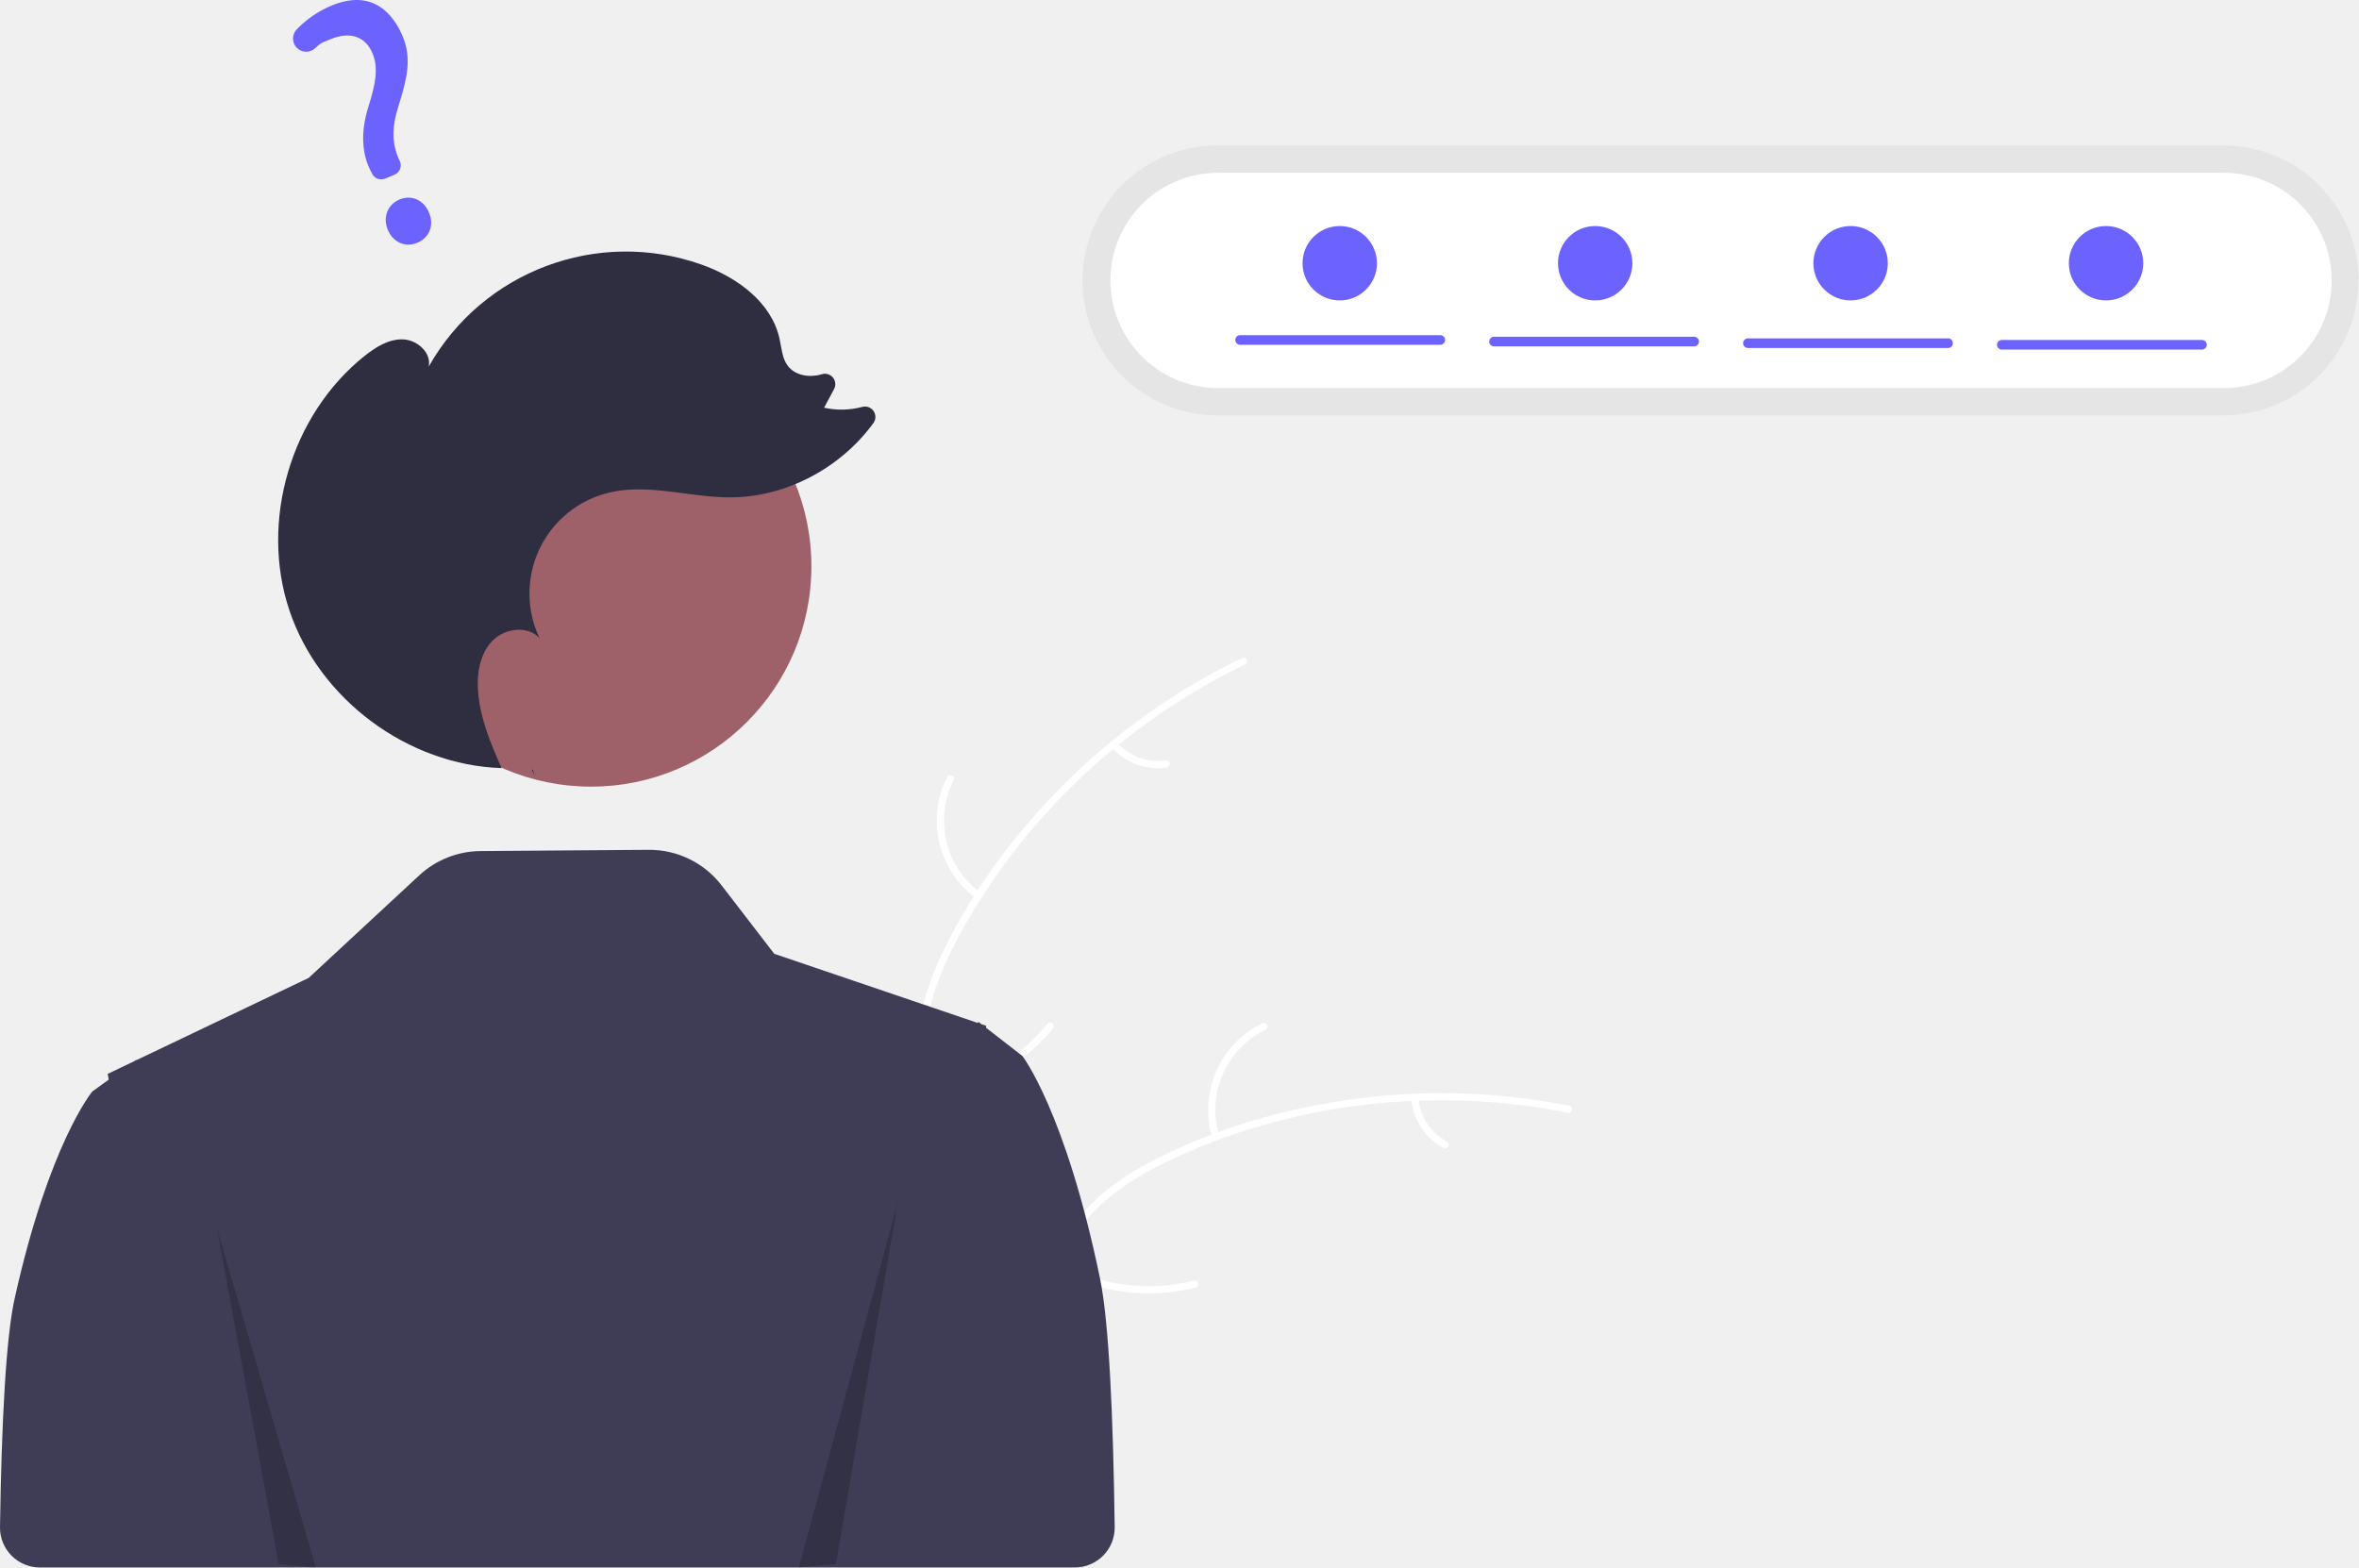
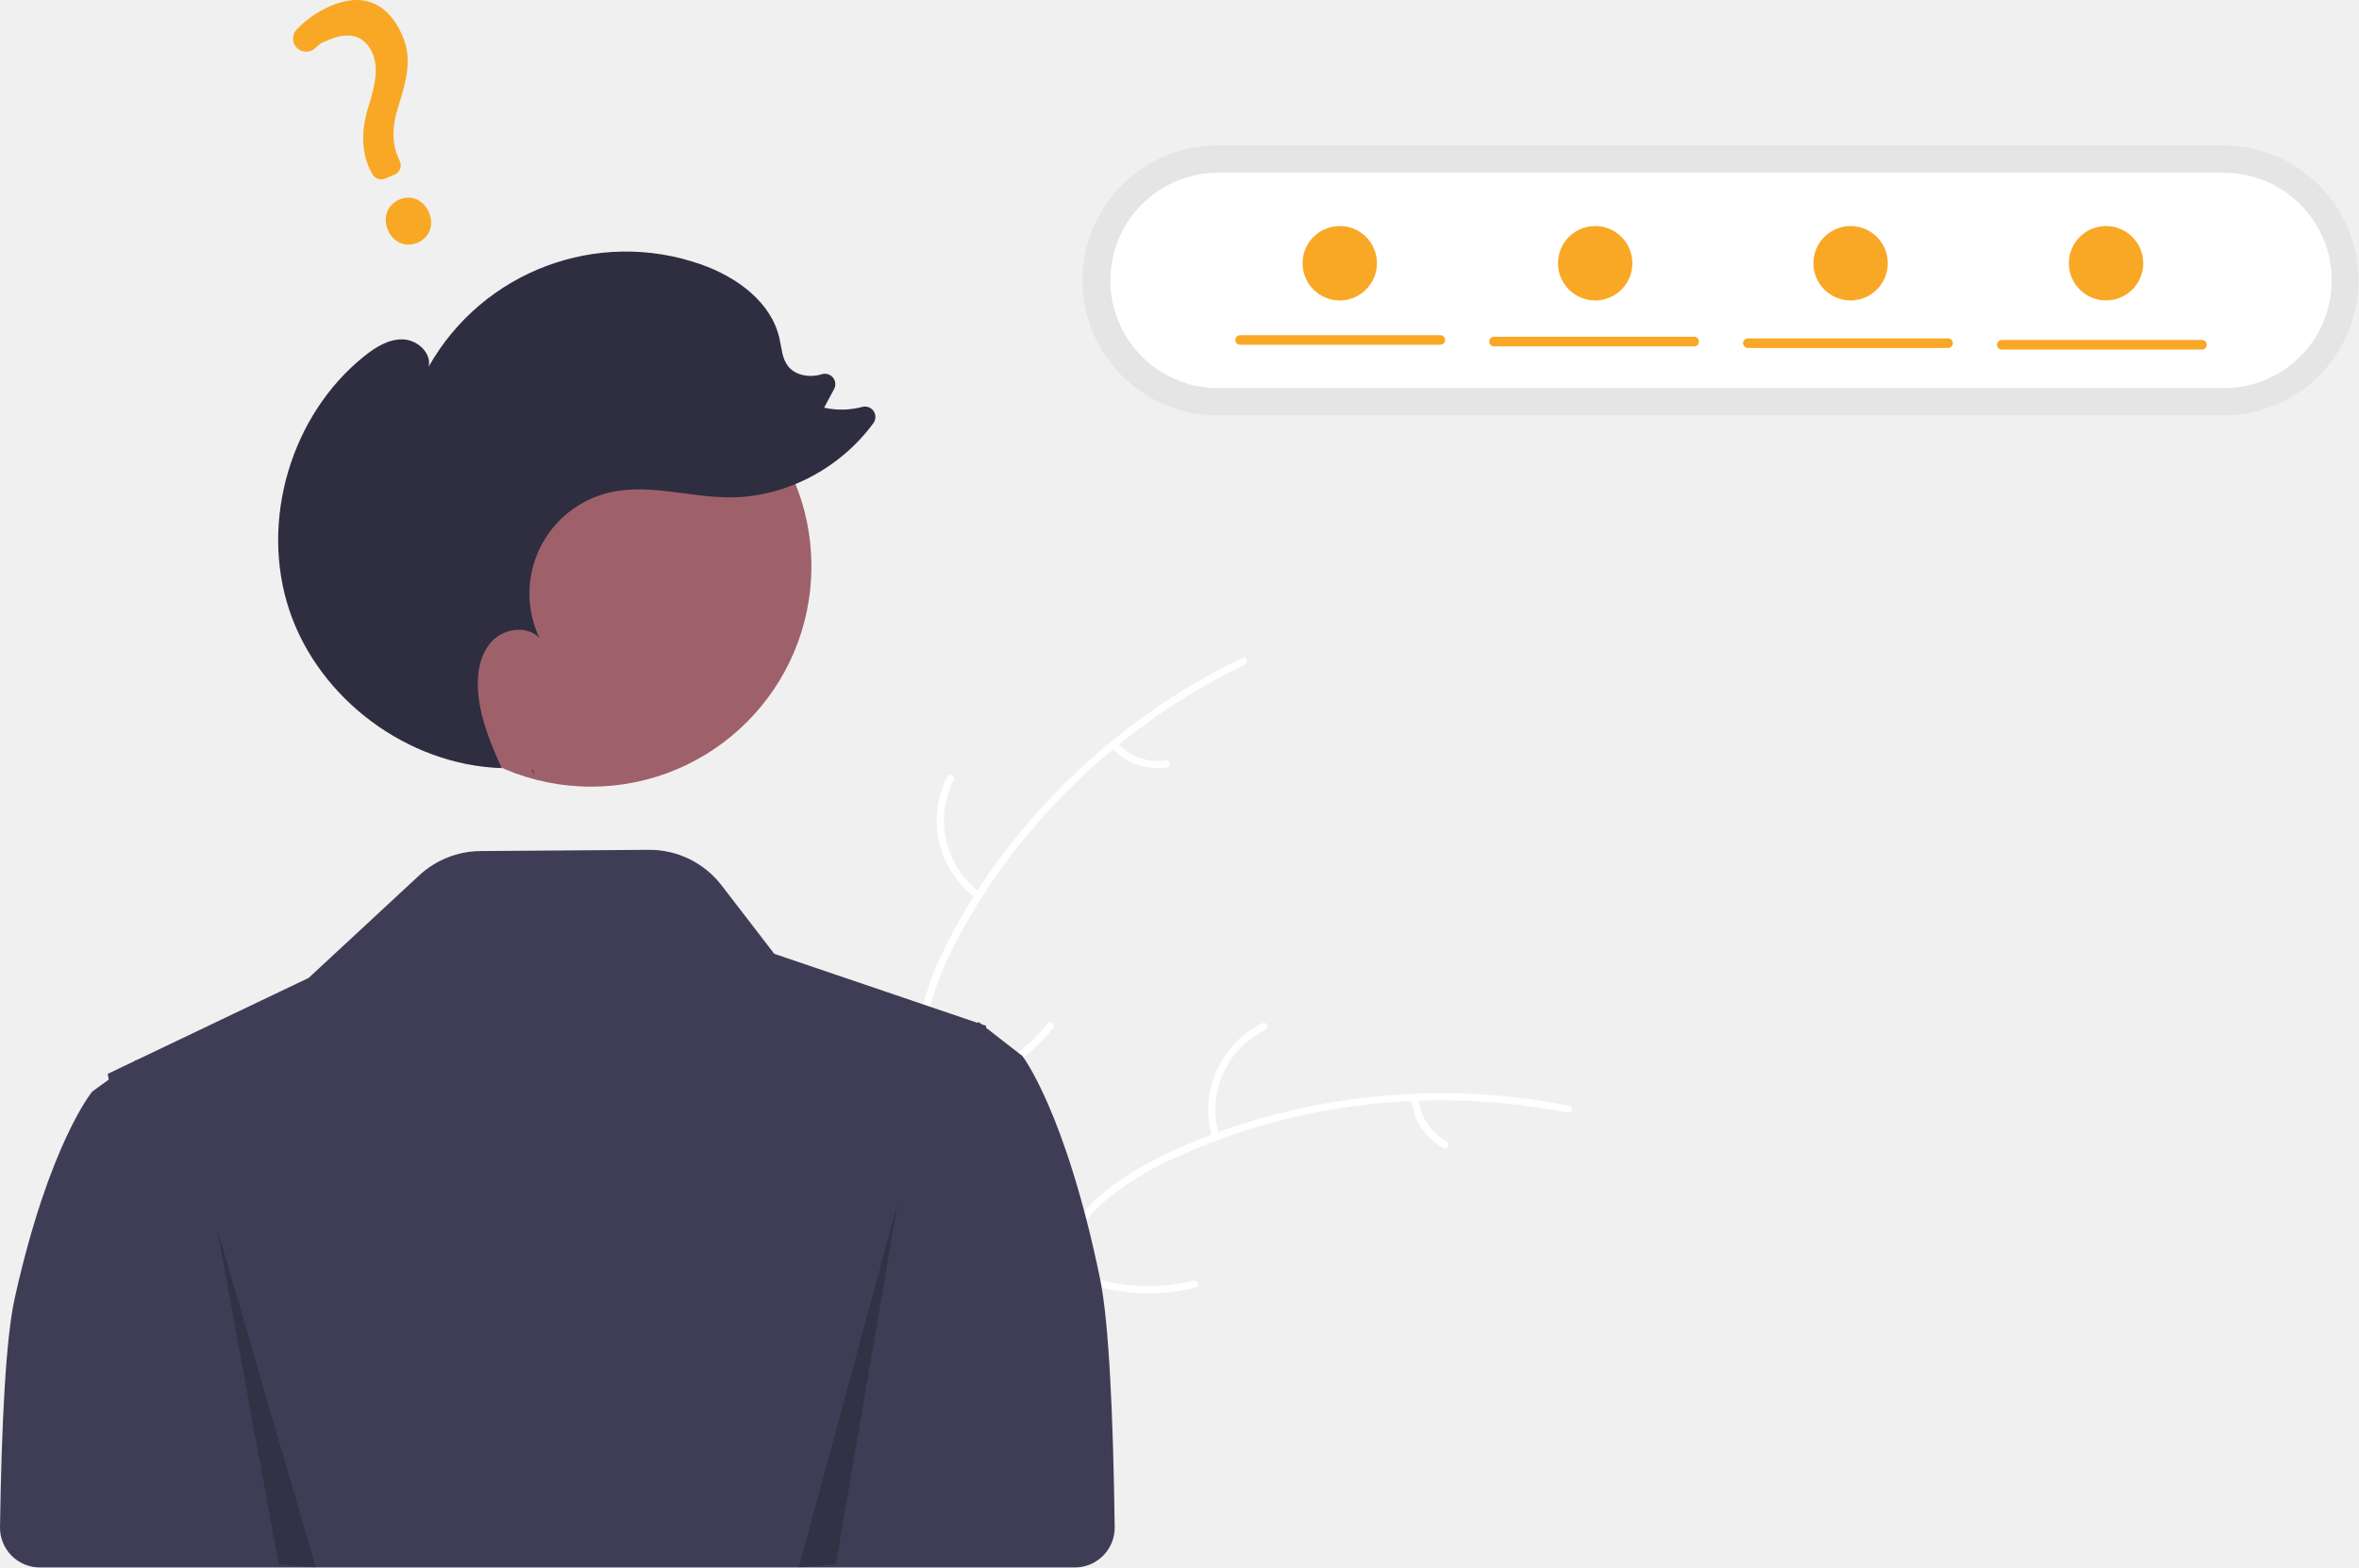
<svg xmlns="http://www.w3.org/2000/svg" data-name="Layer 1" width="951.235" height="632.162" viewBox="0 0 951.235 632.162">
  <path d="M465.591,496.884c32.599-57.345,94.782-101.377,160.608-97.135a303.919,303.919,0,0,0-79.931,192.744c-1.081,27.644.595,58.502-17.759,79.201-11.42,12.88-28.877,19.117-46.04,20.426-17.164,1.308-34.324-1.793-51.259-4.881l-4.108,1.261C425.537,622.556,432.992,554.23,465.591,496.884Z" transform="translate(-124.3823 -133.0693)" fill="#f0f0f0" />
  <path d="M626.297,401.13C577.62,424.563,536.113,463.7,510.633,511.429c-5.509,10.319-10.199,21.266-12.244,32.841-2.047,11.58-.617,22.603,3.338,33.602,3.616,10.055,8.479,19.921,9.588,30.68,1.169,11.34-3.004,21.944-10.515,30.359-9.19,10.296-21.531,16.677-33.817,22.497-13.641,6.462-27.912,12.958-37.573,25.019-1.171,1.461-3.37-.441-2.201-1.9,16.809-20.983,45.583-24.928,65.536-41.831,9.31-7.887,16.3-18.628,15.859-31.214-.386-11.005-5.392-21.184-9.141-31.333-3.937-10.657-5.9-21.372-4.488-32.734,1.444-11.622,5.716-22.776,10.937-33.191,11.774-23.488,27.887-45.051,46.345-63.691a264.375,264.375,0,0,1,73.099-52.155c1.681-.809,2.612,1.947.942,2.751Z" transform="translate(-124.3823 -133.0693)" fill="#fff" />
  <path d="M518.097,495.478a38.974,38.974,0,0,1-11.761-49.077c.851-1.666,3.48-.421,2.627,1.247a36.089,36.089,0,0,0,11.033,45.63c1.515,1.097-.393,3.291-1.9,2.201Z" transform="translate(-124.3823 -133.0693)" fill="#fff" />
  <path d="M499.222,573.016A75.118,75.118,0,0,0,546.783,545.906c1.176-1.457,3.375.444,2.201,1.9A78.134,78.134,0,0,1,499.435,575.915c-1.855.266-2.058-2.635-.213-2.899Z" transform="translate(-124.3823 -133.0693)" fill="#fff" />
  <path d="M574.907,432.685a22.061,22.061,0,0,0,19.718,7.03c1.851-.289,2.052,2.612.213,2.899a24.721,24.721,0,0,1-21.83-7.728,1.502,1.502,0,0,1-.151-2.05,1.461,1.461,0,0,1,2.05-.151Z" transform="translate(-124.3823 -133.0693)" fill="#fff" />
  <path d="M757.173,580.652c-1.151.213-2.302.427-3.463.662a290.53,290.53,0,0,0-45.425,12.557c-1.149.4-2.308.823-3.443,1.255a306.284,306.284,0,0,0-96.329,58.622,297.44,297.44,0,0,0-31.2,32.695c-13.196,16.123-26.221,34.654-43.465,45.166a51.028,51.028,0,0,1-5.552,3.01l-99.338-41.204c-.179-.207-.368-.392-.548-.599l-4.041-1.464c.451-.636.932-1.287,1.383-1.923.26-.37.542-.731.802-1.102.18-.244.362-.488.511-.718.06-.081.121-.162.171-.221.149-.23.311-.429.451-.636q4.02-5.465,8.13-10.892c.009-.023.009-.023.041-.036,20.951-27.516,44.382-53.525,71.017-75.151.802-.65,1.611-1.324,2.458-1.955a283.824,283.824,0,0,1,38.364-25.951,250.912,250.912,0,0,1,22.758-11.253A208.652,208.652,0,0,1,633.669,545.389c43.431-4.033,87.669,5.869,120.98,33.154C755.5,579.241,756.331,579.931,757.173,580.652Z" transform="translate(-124.3823 -133.0693)" fill="#f0f0f0" />
  <path d="M756.427,581.82c-52.975-10.597-109.678-4.339-158.759,18.43-10.611,4.923-20.947,10.84-29.549,18.85-8.606,8.014-14.101,17.676-17.565,28.839-3.167,10.205-5.224,21.011-10.816,30.269-5.895,9.758-15.61,15.712-26.674,17.909-13.537,2.688-27.232.352-40.545-2.397-14.782-3.053-30.088-6.459-45.063-2.646-1.814.462-2.425-2.381-.613-2.842,26.055-6.634,51.404,7.541,77.512,6.058,12.183-.692,24.23-5.06,31.455-15.374,6.318-9.019,8.449-20.16,11.566-30.521,3.273-10.879,8.157-20.616,16.124-28.838,8.151-8.41,18.277-14.744,28.715-19.916,23.542-11.665,49.39-19.181,75.35-22.951a264.375,264.375,0,0,1,89.766,2.367c1.83.366.913,3.127-.905,2.763Z" transform="translate(-124.3823 -133.0693)" fill="#fff" />
  <path d="M613.231,592.008a38.974,38.974,0,0,1,20.158-46.266c1.682-.817,3.032,1.759,1.347,2.577a36.089,36.089,0,0,0-18.663,43.076c.549,1.788-2.296,2.391-2.842.613Z" transform="translate(-124.3823 -133.0693)" fill="#fff" />
  <path d="M551.478,642.554a75.118,75.118,0,0,0,54.296,6.99c1.816-.456,2.427,2.387.613,2.842a78.135,78.135,0,0,1-56.485-7.388c-1.641-.905-.057-3.343,1.576-2.443Z" transform="translate(-124.3823 -133.0693)" fill="#fff" />
  <path d="M696.396,576.075a22.061,22.061,0,0,0,11.511,17.484c1.652.884.066,3.321-1.576,2.443a24.721,24.721,0,0,1-12.777-19.314,1.502,1.502,0,0,1,1.114-1.728,1.461,1.461,0,0,1,1.728,1.114Z" transform="translate(-124.3823 -133.0693)" fill="#fff" />
  <path d="M567.941,648.631c-13.912-67.267-31.302-89.694-31.302-89.694l-6.643-5.152-7.989-6.206.039-.798-1.895-.644-.445-.346-.729-.56-.117.126-.248.256-36.152-12.289-45.865-15.579L415.355,490.14a36.734,36.734,0,0,0-29.387-14.334l-67.829.502a36.734,36.734,0,0,0-24.71,9.801l-44.583,41.354-69.469,33.178-.117-.117-.729.521-10.734,5.132.443,2.306-6.643,4.794s-17.39,20.868-31.302,83.459c-3.539,15.926-5.281,50.09-5.91,92.188a16.069,16.069,0,0,0,16.062,16.307H511.494v-0H557.806a16.072,16.072,0,0,0,16.063-16.291C573.254,703.131,571.513,665.902,567.941,648.631Z" transform="translate(-124.3823 -133.0693)" fill="#3f3d56" />
  <path d="M615.548,191.732a54.431,54.431,0,1,0,0,108.861H1021.187a54.431,54.431,0,0,0,0-108.861Z" transform="translate(-124.3823 -133.0693)" fill="#e5e5e5" />
  <path d="M615.548,202.747a43.415,43.415,0,1,0,0,86.83H1021.187a43.415,43.415,0,0,0,0-86.83Z" transform="translate(-124.3823 -133.0693)" fill="#fff" />
  <circle id="e096411a-cdc3-4e6d-bbd4-4630e1fee17e" data-name="ab6171fa-7d69-4734-b81c-8dff60f9761b" cx="238.323" cy="228.392" r="88.863" fill="#9e616a" />
  <path d="M339.972,445.973q-.569-1.254-1.136-2.516c.146.005.29.026.435.029Z" transform="translate(-124.3823 -133.0693)" fill="#2f2e41" />
  <path d="M271.371,276.64c4.494-3.585,9.747-6.884,15.494-6.699,5.746.185,11.573,5.375,10.383,11a91.318,91.318,0,0,1,109.895-41.208c14.282,5.039,28.287,15.119,31.568,29.904.842,3.795,1.023,7.957,3.393,11.039,2.988,3.886,8.705,4.765,13.412,3.398q.071-.021.141-.042a4.199,4.199,0,0,1,5.073,5.927l-4.041,7.537a32.383,32.383,0,0,0,15.428-.328,4.195,4.195,0,0,1,4.455,6.528c-13.325,18.294-35.586,30.108-58.303,29.969-16.146-.098-32.458-5.663-48.172-1.95a41.844,41.844,0,0,0-28.144,58.74c-4.827-5.28-14.159-4.03-19.097,1.147-4.938,5.177-6.216,12.904-5.719,20.041.761,10.916,5.038,21.201,9.546,31.212-37.801-1.19-73.555-27.707-85.59-63.572C229.008,343.267,241.674,300.33,271.371,276.64Z" transform="translate(-124.3823 -133.0693)" fill="#2f2e41" />
  <polygon points="87.464 495.253 112.388 630.86 127.343 632.162 87.464 495.253" opacity="0.2" />
  <polygon points="362.007 485.026 337.083 630.762 322.128 632.162 362.007 485.026" opacity="0.2" />
-   <path d="M292.629,231.001c-4.779,1.995-9.765-.191-11.857-5.2-2.123-5.085-.14-10.246,4.715-12.274,4.856-2.028,9.754.165,11.911,5.331C299.524,223.948,297.563,228.941,292.629,231.001Zm-9.154-27.482-3.8,1.587a4.099,4.099,0,0,1-5.206-1.909l-.188-.368c-4.088-7.373-4.557-16.335-1.384-26.621,2.939-9.227,4.16-15.717,1.705-21.596-2.838-6.797-8.899-8.927-16.628-5.842-2.998,1.252-3.952,1.232-6.311,3.572a5.416,5.416,0,0,1-3.921,1.593,5.235,5.235,0,0,1-3.747-1.643,5.348,5.348,0,0,1-.037-7.297,41.535,41.535,0,0,1,14.046-9.644c16.606-6.934,24.966,3.303,28.792,12.465,3.742,8.961,1.637,17.275-1.745,28.043-2.834,8.948-2.669,15.578.55,22.17a4.081,4.081,0,0,1-2.126,5.491Z" transform="translate(-124.3823 -133.0693)" fill="#6c63ff" />
-   <path d="M705.149,272.122h-80.707a1.944,1.944,0,1,1,0-3.888h80.707a1.944,1.944,0,0,1,0,3.888Z" transform="translate(-124.3823 -133.0693)" fill="#6c63ff" />
-   <path d="M807.53,272.77h-80.707a1.944,1.944,0,1,1,0-3.888h80.707a1.944,1.944,0,1,1,0,3.888Z" transform="translate(-124.3823 -133.0693)" fill="#6c63ff" />
-   <path d="M909.912,273.418H829.205a1.944,1.944,0,0,1,0-3.888h80.707a1.944,1.944,0,1,1,0,3.888Z" transform="translate(-124.3823 -133.0693)" fill="#6c63ff" />
-   <path d="M1012.294,274.066h-80.707a1.944,1.944,0,0,1,0-3.888h80.707a1.944,1.944,0,0,1,0,3.888Z" transform="translate(-124.3823 -133.0693)" fill="#6c63ff" />
-   <circle cx="540.235" cy="106.162" r="15" fill="#6c63ff" />
-   <circle cx="643.235" cy="106.162" r="15" fill="#6c63ff" />
-   <circle cx="746.235" cy="106.162" r="15" fill="#6c63ff" />
-   <circle cx="849.235" cy="106.162" r="15" fill="#6c63ff" />
+   <path d="M292.629,231.001c-4.779,1.995-9.765-.191-11.857-5.2-2.123-5.085-.14-10.246,4.715-12.274,4.856-2.028,9.754.165,11.911,5.331C299.524,223.948,297.563,228.941,292.629,231.001Zm-9.154-27.482-3.8,1.587a4.099,4.099,0,0,1-5.206-1.909l-.188-.368c-4.088-7.373-4.557-16.335-1.384-26.621,2.939-9.227,4.16-15.717,1.705-21.596-2.838-6.797-8.899-8.927-16.628-5.842-2.998,1.252-3.952,1.232-6.311,3.572a5.416,5.416,0,0,1-3.921,1.593,5.235,5.235,0,0,1-3.747-1.643,5.348,5.348,0,0,1-.037-7.297,41.535,41.535,0,0,1,14.046-9.644c16.606-6.934,24.966,3.303,28.792,12.465,3.742,8.961,1.637,17.275-1.745,28.043-2.834,8.948-2.669,15.578.55,22.17a4.081,4.081,0,0,1-2.126,5.491Z" transform="translate(-124.3823 -133.0693)" fill="#f9a826" />
+   <path d="M705.149,272.122h-80.707a1.944,1.944,0,1,1,0-3.888h80.707a1.944,1.944,0,0,1,0,3.888Z" transform="translate(-124.3823 -133.0693)" fill="#f9a826" />
+   <path d="M807.53,272.77h-80.707a1.944,1.944,0,1,1,0-3.888h80.707a1.944,1.944,0,1,1,0,3.888Z" transform="translate(-124.3823 -133.0693)" fill="#f9a826" />
+   <path d="M909.912,273.418H829.205a1.944,1.944,0,0,1,0-3.888h80.707a1.944,1.944,0,1,1,0,3.888Z" transform="translate(-124.3823 -133.0693)" fill="#f9a826" />
+   <path d="M1012.294,274.066h-80.707a1.944,1.944,0,0,1,0-3.888h80.707a1.944,1.944,0,0,1,0,3.888Z" transform="translate(-124.3823 -133.0693)" fill="#f9a826" />
+   <circle cx="540.235" cy="106.162" r="15" fill="#f9a826" />
+   <circle cx="643.235" cy="106.162" r="15" fill="#f9a826" />
+   <circle cx="746.235" cy="106.162" r="15" fill="#f9a826" />
+   <circle cx="849.235" cy="106.162" r="15" fill="#f9a826" />
</svg>
